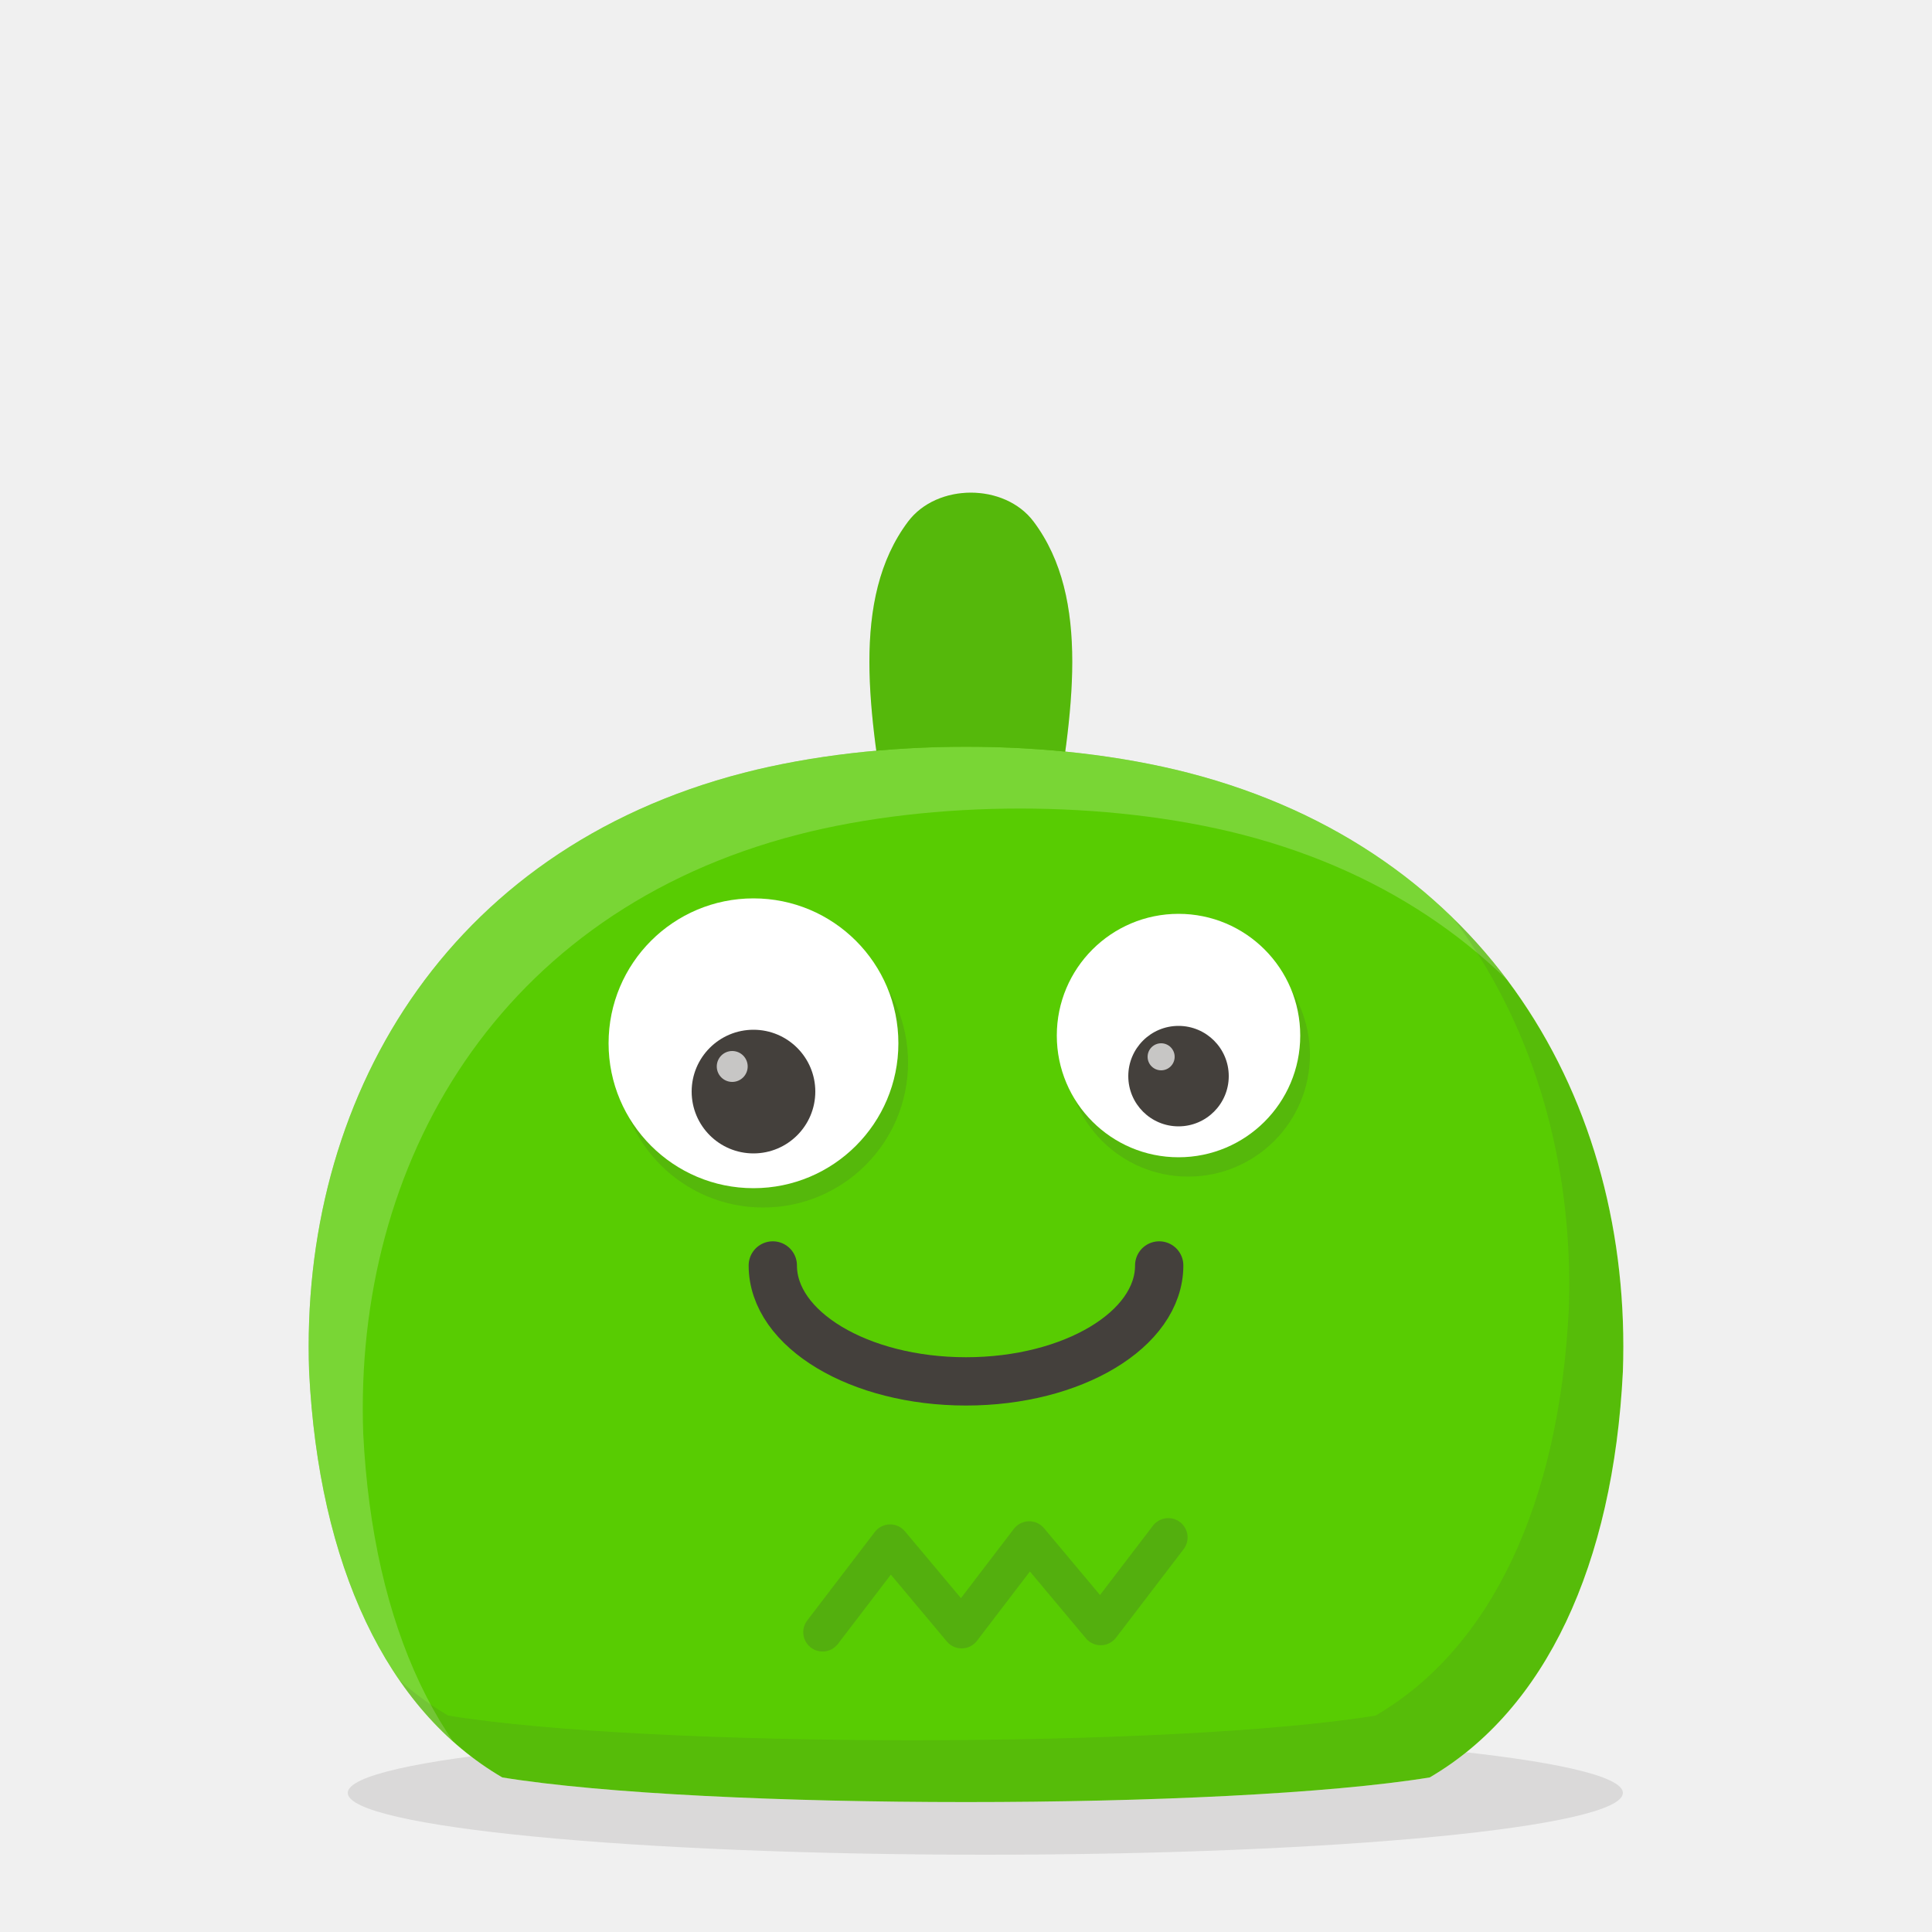
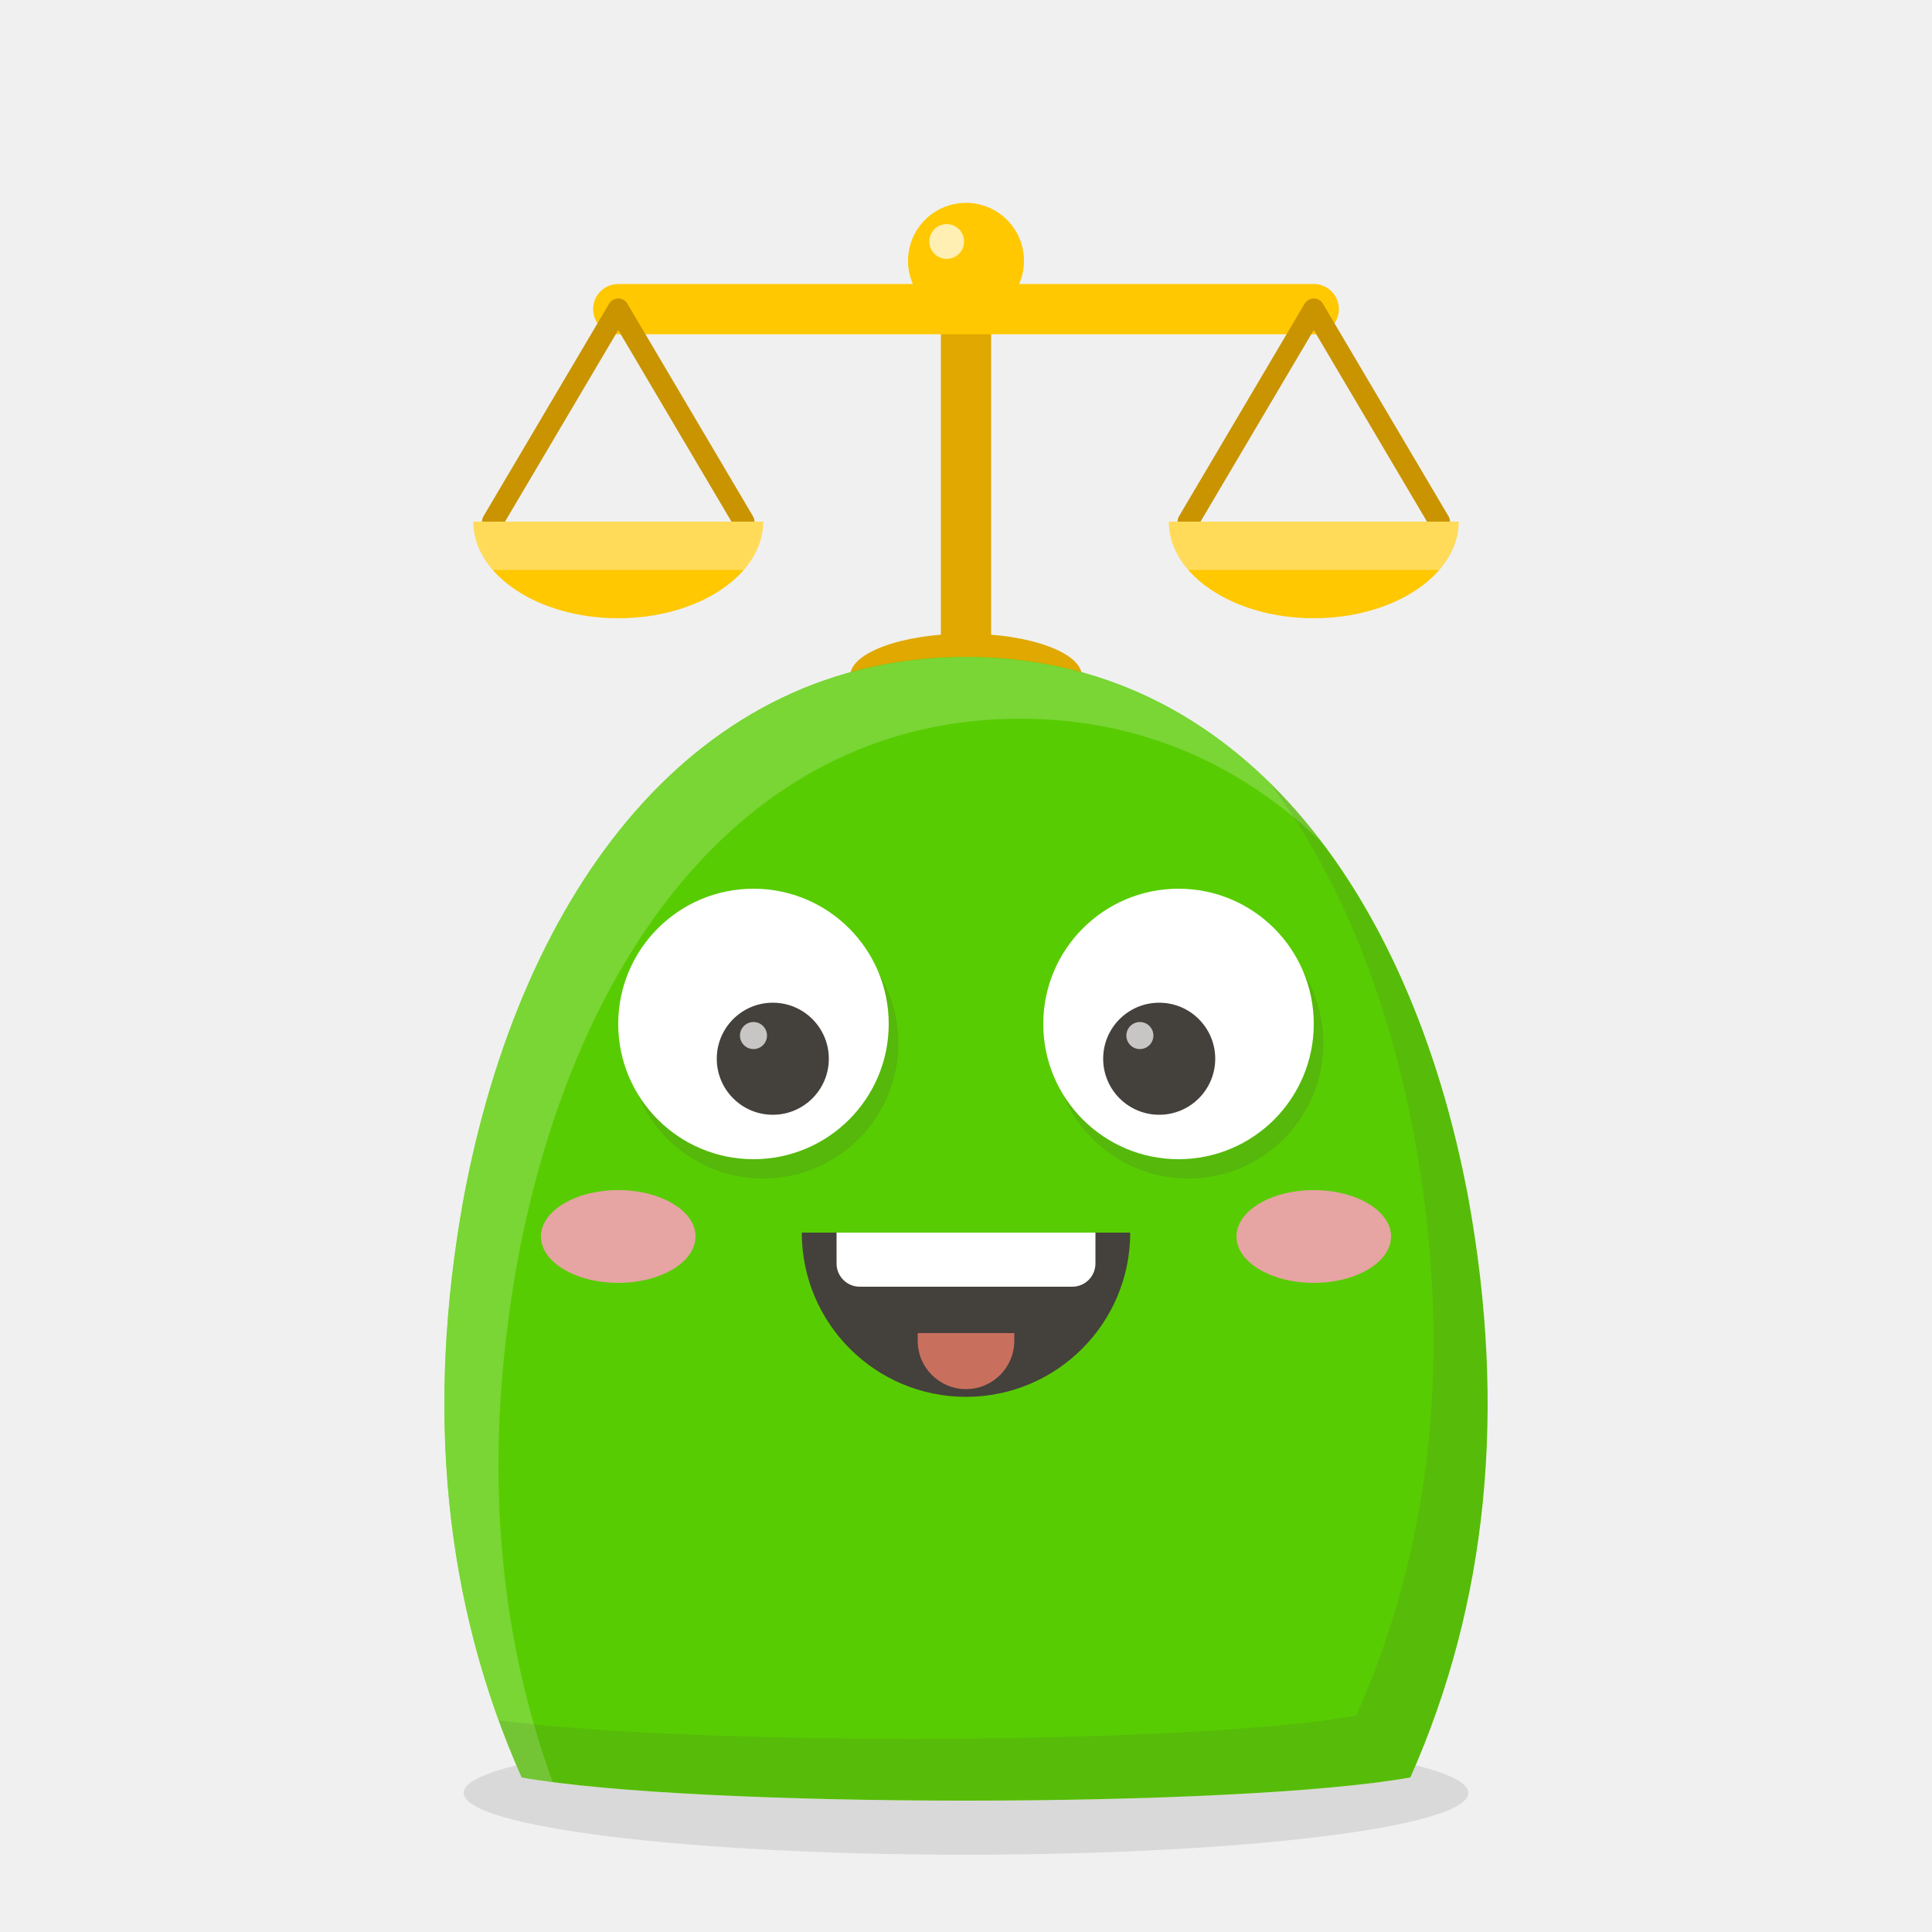
- <svg xmlns="http://www.w3.org/2000/svg" viewBox="0 0 100 100" fill="none" shape-rendering="auto" aria-hidden="true">
+ <svg xmlns="http://www.w3.org/2000/svg" viewBox="0 0 100 100" fill="none" aria-hidden="true">
+   <style>
+     .l-hop{transform-box:fill-box;transform-origin:50% 100%;animation:l-hop 1.2s cubic-bezier(.3,0,.4,1) infinite}
+     .l-shadow{transform-box:fill-box;transform-origin:50% 50%;animation:l-shadow 1.2s cubic-bezier(.3,0,.4,1) infinite}
+     .l-eye{transform-box:fill-box;transform-origin:50% 50%;animation:l-blink 3.6s infinite}
+     .l-beam{transform-box:view-box;transform-origin:50px 16px;animation:l-tilt 2.4s ease-in-out infinite}
+     .l-pan{transform-box:fill-box;transform-origin:50% 0;animation:l-hang 2.4s ease-in-out infinite}
+     .l-mouth{transform-box:fill-box;transform-origin:50% 0;animation:l-grin 1.2s ease-in-out infinite}
+     @keyframes l-hop{0%,100%{transform:translateY(0) scale(1.05,.94)}15%{transform:translateY(0) scale(.96,1.05)}45%{transform:translateY(-7px) rotate(-3deg)}70%{transform:translateY(0) scale(1.03,.96) rotate(2deg)}}
+     @keyframes l-shadow{0%,100%,70%{transform:scale(1)}45%{transform:scale(.72);opacity:.6}}
+     @keyframes l-blink{0%,46%,50%,100%{transform:scaleY(1)}48%{transform:scaleY(.1)}}
+     @keyframes l-tilt{0%,100%{transform:rotate(-9deg)}50%{transform:rotate(9deg)}}
+     @keyframes l-hang{0%,100%{transform:rotate(9deg)}50%{transform:rotate(-9deg)}}
+     @keyframes l-grin{0%,100%{transform:scaleY(1)}45%{transform:scaleY(1.2)}}
+     @media (prefers-reduced-motion:reduce){*{animation:none!important}}
+   </style>
  <defs>
-     <g id="top-nub-e51ab4e7">
-       <path d="M18 30v-8c-1-6-2-12 1-16 1.5-2 5-2 6.5 0 3 4 2 10 1 16v8Z" fill="#58cc02" />
-       <path d="M18 30v-8c-1-6-2-12 1-16 1.5-2 5-2 6.5 0 3 4 2 10 1 16v8Z" fill="#44403c" opacity=".15" />
+     <path id="l-body" d="M27 92c-4-9-5-19-3-30 3-16 12-28 26-28s23 12 26 28c2 11 1 21-3 30-9 1.6-37 1.6-46 0" />
+     <clipPath id="l-clip">
+       <use href="#l-body" />
+     </clipPath>
+     <mask id="l-lit">
+       <use href="#l-body" fill="#fff" />
+       <use href="#l-body" fill="#000" transform="translate(2.8 3.2)" />
+     </mask>
+     <mask id="l-dim">
+       <use href="#l-body" fill="#fff" />
+       <use href="#l-body" fill="#000" transform="translate(-2.8 -3.2)" />
+     </mask>
+     <g id="l-pan">
+       <path d="M0 0-6.5 11M0 0l6.5 11" stroke="#c99400" stroke-width="1.1" stroke-linecap="round" />
+       <path d="M-7.5 11h15a7.5 5 0 0 1-15 0" fill="#ffc800" />
+       <path d="M-7.5 11h15a7.5 5 0 0 1-1 2.5h-13a7.5 5 0 0 1-1-2.5" fill="#fff" opacity=".35" />
    </g>
-     <clipPath id="dbclb-boulder">
-       <path d="M26 92c-6-3.5-9.5-11-10-21-.5-14 7-27 22.5-31 7-1.8 16-1.8 23 0C77 44 84.5 57 84 71c-.5 10-4 17.5-10 21-10.5 1.7-37.5 1.7-48 0" />
-     </clipPath>
-     <g id="pattern-zig-e51ab4e7">
-       <path d="M6 10.5 9.6 6l3.6 4.5L16.8 6l3.6 4.5L24 6" fill="none" stroke="#44403c" stroke-opacity=".2" stroke-width="2" stroke-linecap="round" stroke-linejoin="round" />
-     </g>
-     <g id="eyes-googly-e51ab4e7">
-       <circle cx="10.5" cy="11" r="7.5" fill="#44403c" opacity=".15" />
-       <circle cx="10" cy="10" r="7.5" fill="#ffffff" />
-       <g class="dbcl-ep">
-         <circle cx="10" cy="12.5" r="3.2" fill="#44403c" />
-         <circle cx="8.9" cy="11.2" r=".8" fill="#ffffff" opacity=".7" />
+   </defs>
+   <ellipse class="l-shadow" cx="50" cy="92.8" rx="26" ry="3.2" fill="#44403c" opacity=".13" />
+   <g class="l-hop">
+     <path d="M50 35V16" stroke="#e0a800" stroke-width="2.6" stroke-linecap="round" />
+     <ellipse cx="50" cy="35" rx="6" ry="2.2" fill="#e0a800" />
+     <g class="l-beam">
+       <path d="M32 16h36" stroke="#ffc800" stroke-width="2.6" stroke-linecap="round" />
+       <g class="l-pan">
+         <use href="#l-pan" x="32" y="16" />
      </g>
-       <circle cx="32.5" cy="10.6" r="6.3" fill="#44403c" opacity=".15" />
-       <circle cx="32" cy="9.6" r="6.3" fill="#ffffff" />
-       <g class="dbcl-ep">
-         <circle cx="32" cy="11.7" r="2.6" fill="#44403c" />
-         <circle cx="31.1" cy="10.7" r=".7" fill="#ffffff" opacity=".7" />
+       <g class="l-pan">
+         <use href="#l-pan" x="68" y="16" />
      </g>
    </g>
-     <g id="mouth-smileBig-e51ab4e7">
-       <path d="M3 2.5a10 6 0 0 0 20 0" fill="none" stroke="#44403c" stroke-width="2.5" stroke-linecap="round" />
+     <circle cx="50" cy="13.5" r="3" fill="#ffc800" />
+     <circle cx="49" cy="12.5" r=".9" fill="#fff" opacity=".7" />
+     <g clip-path="url(#l-clip)">
+       <rect width="100" height="100" fill="#58cc02" />
+       <rect width="100" height="100" fill="#fff" opacity=".2" mask="url(#l-lit)" />
+       <rect width="100" height="100" fill="#44403c" opacity=".12" mask="url(#l-dim)" />
    </g>
-     <g id="body-boulder-e51ab4e7">
-       <g class="dbcl-t">
-         <use transform="translate(28 21)" href="#top-nub-e51ab4e7" />
+     <g transform="translate(29 43)">
+       <circle cx="10.5" cy="11" r="7" fill="#44403c" opacity=".15" />
+       <circle cx="32.5" cy="11" r="7" fill="#44403c" opacity=".15" />
+       <circle cx="10" cy="10" r="7" fill="#fff" />
+       <circle cx="32" cy="10" r="7" fill="#fff" />
+       <g class="l-eye">
+         <circle cx="11" cy="11.8" r="2.9" fill="#44403c" />
+         <circle cx="10" cy="10.6" r=".7" fill="#fff" opacity=".7" />
      </g>
-       <ellipse cx="51" cy="92.8" rx="33" ry="3.2" fill="#44403c" opacity=".13" />
-       <path d="M26 92c-6-3.5-9.5-11-10-21-.5-14 7-27 22.5-31 7-1.8 16-1.8 23 0C77 44 84.5 57 84 71c-.5 10-4 17.5-10 21-10.5 1.7-37.5 1.7-48 0" fill="#58cc02" />
-       <g clip-path="url(#dbclb-boulder)">
-         <path d="M26 92c-6-3.5-9.5-11-10-21-.5-14 7-27 22.5-31 7-1.8 16-1.8 23 0C77 44 84.5 57 84 71c-.5 10-4 17.5-10 21-10.5 1.7-37.5 1.7-48 0m2.8 3.2c-6-3.5-9.5-11-10-21-.5-14 7-27 22.5-31 7-1.8 16-1.8 23 0 15.5 4 23 17 22.5 31-.5 10-4 17.5-10 21-10.5 1.7-37.5 1.7-48 0" fill="#ffffff" opacity=".2" fill-rule="evenodd" />
-         <path d="M26 92c-6-3.5-9.5-11-10-21-.5-14 7-27 22.5-31 7-1.8 16-1.8 23 0C77 44 84.5 57 84 71c-.5 10-4 17.5-10 21-10.5 1.7-37.5 1.7-48 0m-2.8-3.2c-6-3.5-9.5-11-10-21-.5-14 7-27 22.5-31 7-1.8 16-1.8 23 0 15.5 4 23 17 22.5 31-.5 10-4 17.5-10 21-10.5 1.7-37.5 1.7-48 0" fill="#44403c" opacity=".12" fill-rule="evenodd" />
+       <g class="l-eye">
+         <circle cx="31" cy="11.8" r="2.9" fill="#44403c" />
+         <circle cx="30" cy="10.6" r=".7" fill="#fff" opacity=".7" />
      </g>
-       <use transform="translate(35 74) translate(1.51737, -0.21987) rotate(-1.2931, 15, 8)" href="#pattern-zig-e51ab4e7" />
-       <use transform="translate(29 44)" href="#eyes-googly-e51ab4e7" />
-       <use transform="translate(37 63)" href="#mouth-smileBig-e51ab4e7" />
    </g>
-     <g id="animation-none-e51ab4e7" />
-     <clipPath id="clip-e51ab4e7">
-       <rect width="100" height="100" rx="0" ry="0" />
-     </clipPath>
-   </defs>
-   <g clip-path="url(#clip-e51ab4e7)">
-     <g class="dbcl-c">
-       <use href="#body-boulder-e51ab4e7" />
+     <ellipse cx="32" cy="64" rx="4" ry="2.4" fill="#ff9ec0" opacity=".85" />
+     <ellipse cx="68" cy="64" rx="4" ry="2.4" fill="#ff9ec0" opacity=".85" />
+     <g transform="translate(37 62)">
+       <g class="l-mouth">
+         <path d="M4.5 1.8h17a8.5 8.5 0 0 1-17 0" fill="#44403c" />
+         <path d="M6.3 1.8h13.4v1.6a1.2 1.2 0 0 1-1.2 1.2h-11a1.2 1.2 0 0 1-1.2-1.2Z" fill="#fff" />
+         <path d="M10.5 7h5v.4a2.5 2.5 0 0 1-5 0Z" fill="#c96f5e" />
+       </g>
    </g>
-     <use href="#animation-none-e51ab4e7" />
  </g>
</svg>
